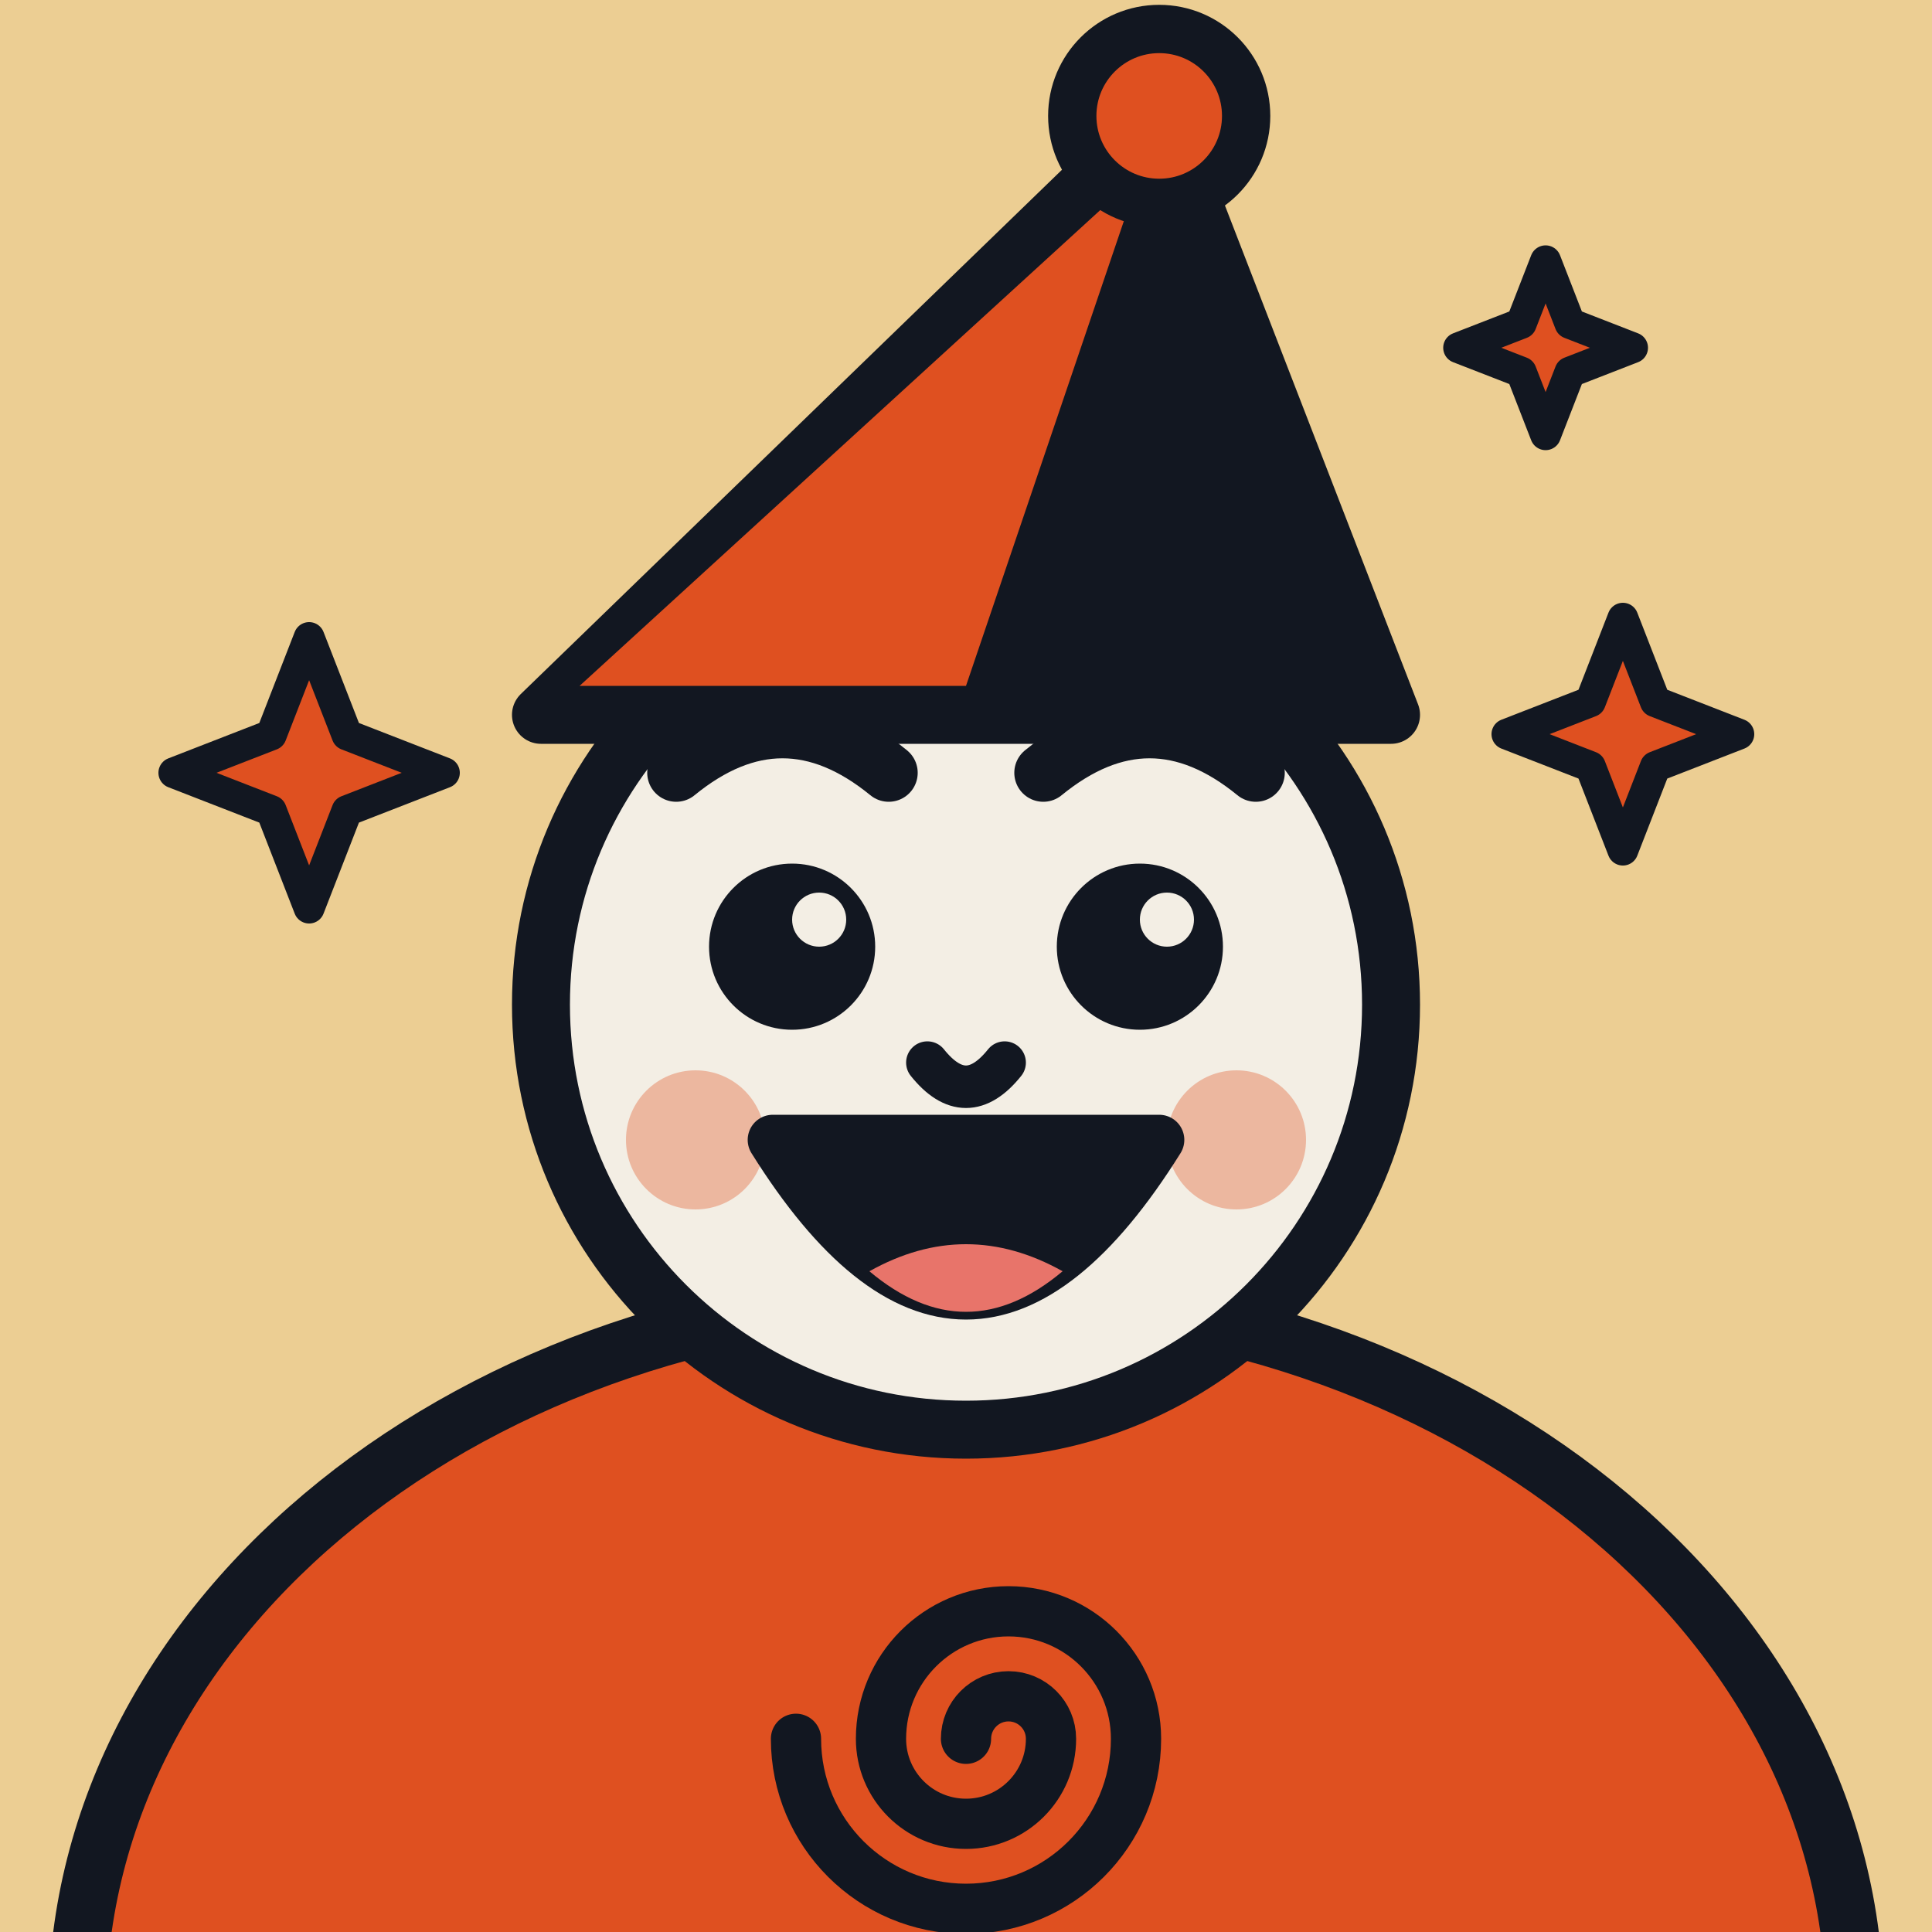
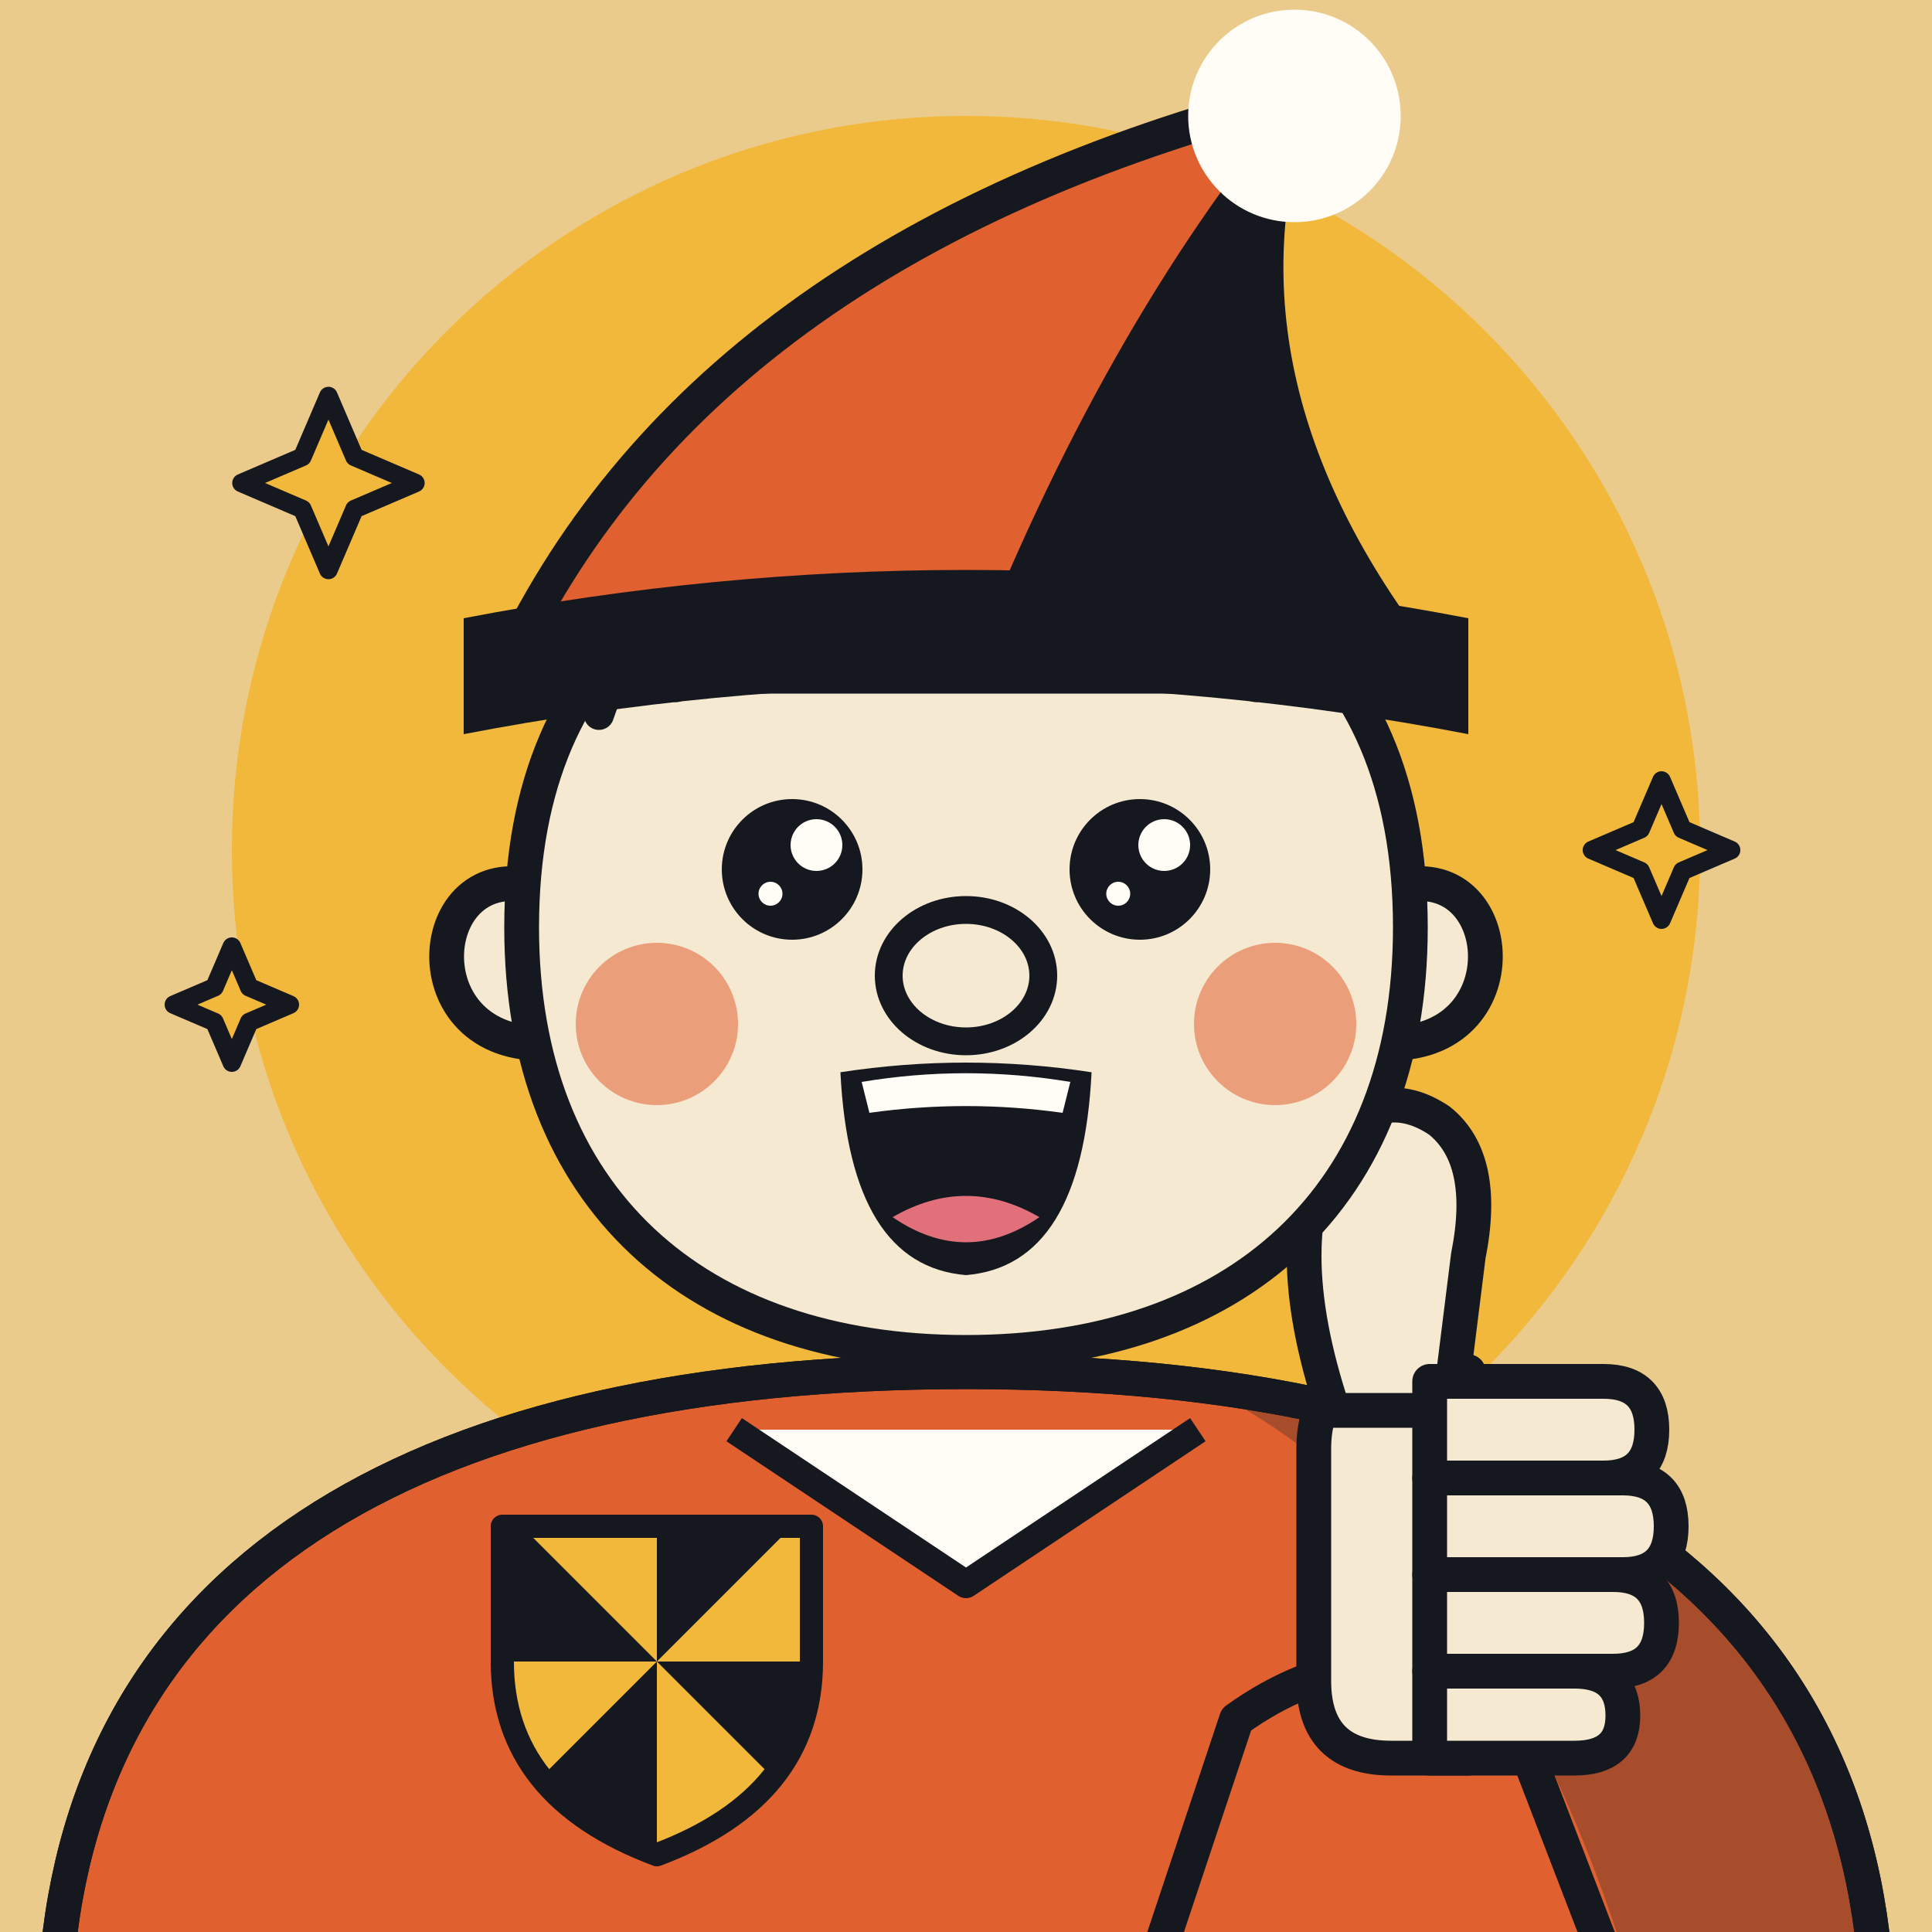
<svg xmlns="http://www.w3.org/2000/svg" viewBox="0 0 100 100">
-   <rect width="100" height="100" fill="#ECCE93" />
-   <ellipse cx="50" cy="104" rx="46" ry="37" fill="#DF5020" stroke="#121721" stroke-width="3" stroke-linecap="round" stroke-linejoin="round" />
-   <path d="M50 90a2.2 2.2 0 0 1 4.4 0a4.4 4.4 0 0 1-8.8 0a6.6 6.6 0 0 1 13.2 0a8.8 8.8 0 0 1-17.6 0" fill="none" stroke="#121721" stroke-width="2.6" stroke-linecap="round" stroke-linejoin="round" />
-   <circle cx="50" cy="52" r="22" fill="#F3EEE4" stroke="#121721" stroke-width="3" stroke-linecap="round" stroke-linejoin="round" />
-   <circle cx="36" cy="59" r="3.6" fill="#DF5020" opacity=".35" />
-   <circle cx="64" cy="59" r="3.6" fill="#DF5020" opacity=".35" />
-   <path d="M48 55q2 2.5 4 0" fill="none" stroke="#121721" stroke-width="2.2" stroke-linecap="round" stroke-linejoin="round" />
-   <path d="M28 37L72 37L60 6Z" fill="#121721" stroke="#121721" stroke-width="3" stroke-linecap="round" stroke-linejoin="round" />
-   <path d="M30 35.5L50 35.5L59 9Z" fill="#DF5020" />
-   <circle cx="60" cy="6" r="4.5" fill="#DF5020" stroke="#121721" stroke-width="2.5" stroke-linecap="round" stroke-linejoin="round" />
-   <circle cx="41" cy="49" r="4.3" fill="#121721" />
-   <circle cx="59" cy="49" r="4.3" fill="#121721" />
-   <circle cx="42.4" cy="47.6" r="1.4" fill="#F3EEE4" />
-   <circle cx="60.4" cy="47.6" r="1.4" fill="#F3EEE4" />
-   <path d="M35 40Q40.5 35.5 46 40" fill="none" stroke="#121721" stroke-width="3" stroke-linecap="round" stroke-linejoin="round" />
-   <path d="M54 40Q59.5 35.5 65 40" fill="none" stroke="#121721" stroke-width="3" stroke-linecap="round" stroke-linejoin="round" />
-   <path d="M40 59Q50 75 60 59Z" fill="#121721" stroke="#121721" stroke-width="2.6" stroke-linecap="round" stroke-linejoin="round" />
-   <path d="M45 65.8Q50 63 55 65.8Q50 70 45 65.8Z" fill="#E8746A" />
-   <path d="M16 33L17.96 38.04L23 40L17.96 41.96L16 47L14.04 41.96L9 40L14.04 38.04Z" fill="#DF5020" stroke="#121721" stroke-width="1.6" stroke-linecap="round" stroke-linejoin="round" />
-   <path d="M84 32L85.68 36.32L90 38L85.68 39.68L84 44L82.32 39.68L78 38L82.32 36.32Z" fill="#DF5020" stroke="#121721" stroke-width="1.6" stroke-linecap="round" stroke-linejoin="round" />
-   <path d="M80 13.5L81.26 16.74L84.5 18L81.26 19.26L80 22.5L78.74 19.26L75.5 18L78.74 16.74Z" fill="#DF5020" stroke="#121721" stroke-width="1.6" stroke-linecap="round" stroke-linejoin="round" />
+   <style>
+ .corps{transform-origin:50px 100px;animation:souffle 3.6s ease-in-out infinite}
+ .tete{animation:respire 3.6s ease-in-out infinite}
+ .oeil{transform-box:fill-box;transform-origin:center;animation:cligne 5s infinite}
+ .sourcil{animation:sourcil 5s ease-in-out infinite}
+ .chapeau{transform-origin:50px 34px;animation:balance 4.2s ease-in-out infinite}
+ .pouce{transform-origin:72px 73px;animation:pouce 2.8s ease-in-out infinite}
+ .carte{transform-origin:26px 86px;animation:carte 3.2s ease-in-out infinite}
+ .plume{transform-origin:31px 50px;animation:plume 2.3s ease-in-out infinite}
+ .etincelle{transform-box:fill-box;transform-origin:center;animation:scintille 1.8s ease-in-out infinite}
+ .livre{transform-origin:68px 90px;animation:livre 3.6s ease-in-out infinite}
+ .poing{transform-origin:82px 92px;animation:poing 2.6s ease-in-out infinite}
+ .battage{transform-origin:25px 88px;animation:battage 2.4s ease-in-out infinite}
+ .page{transform-origin:72px 82px;animation:page 3.4s ease-in-out infinite}
+ @keyframes souffle{0%,100%{transform:scaleY(1)}50%{transform:scaleY(1.018)}}
+ @keyframes respire{0%,100%{transform:translateY(0)}50%{transform:translateY(-1.1px)}}
+ @keyframes cligne{0%,91%,97%,100%{transform:scaleY(1)}94%{transform:scaleY(.08)}}
+ @keyframes sourcil{0%,80%,100%{transform:translateY(0)}86%,92%{transform:translateY(-1.4px)}}
+ @keyframes balance{0%,100%{transform:rotate(-1.8deg)}50%{transform:rotate(1.8deg)}}
+ @keyframes pouce{0%,62%,100%{transform:rotate(0)}74%{transform:rotate(-9deg)}86%{transform:rotate(3deg)}}
+ @keyframes carte{0%,100%{transform:rotate(-3deg)}50%{transform:rotate(4deg)}}
+ @keyframes plume{0%,100%{transform:rotate(-3.5deg)}50%{transform:rotate(3deg)}}
+ @keyframes livre{0%,100%{transform:translateY(0)}50%{transform:translateY(-1.2px)}}
+ @keyframes poing{0%,55%,100%{transform:rotate(0)}68%{transform:rotate(-7deg) translateY(-1.5px)}80%{transform:rotate(2deg)}90%{transform:rotate(-2deg)}}
+ @keyframes battage{0%,50%,100%{transform:translate(0,0) rotate(0)}62%{transform:translate(-1px,-7px) rotate(-10deg)}76%{transform:translate(1px,-2px) rotate(5deg)}88%{transform:translate(0,0) rotate(-1deg)}}
+ @keyframes page{0%,30%{transform:scaleX(1);opacity:1}62%,78%{transform:scaleX(-1);opacity:1}86%{transform:scaleX(-1);opacity:0}87%{transform:scaleX(1);opacity:0}100%{transform:scaleX(1);opacity:1}}
+ @keyframes scintille{0%,100%{transform:scale(.7) rotate(0);opacity:.75}50%{transform:scale(1.1) rotate(20deg);opacity:1}}
+ @media (prefers-reduced-motion:reduce){*{animation:none!important}}
+ </style>
+   <defs>
+     <clipPath id="giron-excited-body">
+       <path d="M3 101 C5 81 22 71 50 71 C78 71 95 81 97 101 Z" />
+     </clipPath>
+     <clipPath id="giron-excited-shield">
+       <path d="M26 79 H42 V86 Q42 93 34 96 Q26 93 26 86 Z" />
+     </clipPath>
+   </defs>
+   <rect width="100" height="100" fill="#EBCB8B" />
+   <circle cx="50" cy="44" r="38" fill="#F2B83B" />
+   <rect x="49" y="-6" width="2" height="12" fill="#F2B83B" transform="rotate(0 50 44) translate(0 -36)" />
+   <rect x="49" y="-6" width="2" height="12" fill="#F2B83B" transform="rotate(30 50 44) translate(0 -36)" />
+   <rect x="49" y="-6" width="2" height="12" fill="#F2B83B" transform="rotate(60 50 44) translate(0 -36)" />
+   <rect x="49" y="-6" width="2" height="12" fill="#F2B83B" transform="rotate(90 50 44) translate(0 -36)" />
+   <rect x="49" y="-6" width="2" height="12" fill="#F2B83B" transform="rotate(120 50 44) translate(0 -36)" />
+   <rect x="49" y="-6" width="2" height="12" fill="#F2B83B" transform="rotate(150 50 44) translate(0 -36)" />
+   <g class="corps">
+     <path d="M3 101 C5 81 22 71 50 71 C78 71 95 81 97 101 Z" fill="#E0612F" stroke="#16181F" stroke-width="1.80" stroke-linejoin="round" />
+     <path d="M26 79 H42 V86 Q42 93 34 96 Q26 93 26 86 Z" fill="#F2B83B" />
+     <g clip-path="url(#giron-excited-shield)">
+       <path d="M34 86 L48.0 86.0 L43.9 95.9 Z" fill="#16181F" />
+       <path d="M34 86 L34.0 100.0 L24.1 95.9 Z" fill="#16181F" />
+       <path d="M34 86 L20.0 86.0 L24.1 76.1 Z" fill="#16181F" />
+       <path d="M34 86 L34.0 72.0 L43.9 76.1 Z" fill="#16181F" />
+     </g>
+     <path d="M26 79 H42 V86 Q42 93 34 96 Q26 93 26 86 Z" fill="none" stroke="#16181F" stroke-width="1.20" stroke-linejoin="round" />
+     <g clip-path="url(#giron-excited-body)">
+       <path d="M58 70 Q76 76 84 101 L100 101 L100 70 Z" fill="#16181F" opacity=".28" />
+     </g>
+     <path d="M3 101 C5 81 22 71 50 71 C78 71 95 81 97 101 Z" fill="none" stroke="#16181F" stroke-width="1.80" stroke-linejoin="round" />
+     <path d="M38 74 L50 82 L62 74" fill="#FFFDF6" stroke="#16181F" stroke-width="1.44" stroke-linejoin="round" />
+     <path d="M60 101 L64 89 Q71 84 78 88 L83 101 Z" fill="#E0612F" stroke="#16181F" stroke-width="1.80" stroke-linejoin="round" />
+     <path d="M68 75 Q68 71 72 71 L76 71 L76 91 L72 91 Q68 91 68 87 Z" fill="#F6E9D2" stroke="#16181F" stroke-width="1.80" stroke-linejoin="round" />
+     <path d="M69 73 Q66 64 69 59 Q71.5 56 74.5 58 Q77 60 76 65 L75 73 Z" fill="#F6E9D2" stroke="#16181F" stroke-width="1.80" stroke-linejoin="round" class="pouce" />
+     <path d="M74 71.5 L83 71.5 Q85.5 71.5 85.5 74 Q85.5 76.5 83 76.5 L74 76.5 Z" fill="#F6E9D2" stroke="#16181F" stroke-width="1.80" stroke-linejoin="round" />
+     <path d="M74 76.5 L84 76.5 Q86.5 76.5 86.5 79 Q86.5 81.5 84 81.5 L74 81.5 Z" fill="#F6E9D2" stroke="#16181F" stroke-width="1.80" stroke-linejoin="round" />
+     <path d="M74 81.5 L83.5 81.5 Q86 81.5 86 84 Q86 86.5 83.5 86.5 L74 86.5 Z" fill="#F6E9D2" stroke="#16181F" stroke-width="1.80" stroke-linejoin="round" />
+     <path d="M74 86.5 L81.5 86.5 Q84 86.5 84 88.8 Q84 91 81.5 91 L74 91 Z" fill="#F6E9D2" stroke="#16181F" stroke-width="1.80" stroke-linejoin="round" />
+   </g>
+   <g class="tete">
+     <path d="M28 46 C22 44 21 54 28 54" fill="#F6E9D2" stroke="#16181F" stroke-width="1.80" stroke-linejoin="round" />
+     <path d="M72 46 C78 44 79 54 72 54" fill="#F6E9D2" stroke="#16181F" stroke-width="1.80" stroke-linejoin="round" />
+     <path d="M27 48 C27 33 37 27 50 27 C63 27 73 33 73 48 C73 62 64 70 50 70 C36 70 27 62 27 48 Z" fill="#F6E9D2" stroke="#16181F" stroke-width="1.80" stroke-linejoin="round" />
+     <path d="M31 37 C33 31 38 29 41 31 C42 28 46 28 47 30" fill="none" stroke="#16181F" stroke-width="1.56" stroke-linecap="round" />
+     <circle cx="34" cy="53" r="4.2" fill="#E0612F" opacity="0.55" />
+     <circle cx="66" cy="53" r="4.2" fill="#E0612F" opacity="0.55" />
+     <ellipse cx="50" cy="50.5" rx="4" ry="3.4" fill="#F6E9D2" stroke="#16181F" stroke-width="1.44" stroke-linejoin="round" />
+     <circle cx="41" cy="45" r="3.64" fill="#16181F" class="oeil" />
+     <circle cx="42.26" cy="43.74" r="1.34" fill="#FFFDF6" class="oeil" />
+     <circle cx="39.88" cy="46.26" r="0.62" fill="#FFFDF6" class="oeil" />
+     <circle cx="59" cy="45" r="3.64" fill="#16181F" class="oeil" />
+     <circle cx="60.26" cy="43.74" r="1.34" fill="#FFFDF6" class="oeil" />
+     <circle cx="57.88" cy="46.26" r="0.62" fill="#FFFDF6" class="oeil" />
+     <path d="M35 35.5 Q40 32 45 34.5" fill="none" stroke="#16181F" stroke-width="1.68" stroke-linecap="round" stroke-linejoin="round" class="sourcil" />
+     <path d="M65 35.5 Q60 32 55 34.5" fill="none" stroke="#16181F" stroke-width="1.68" stroke-linecap="round" stroke-linejoin="round" class="sourcil" />
+     <path d="M43.5 55.5 Q50 54.5 56.5 55.5 Q56 65.5 50 66 Q44 65.5 43.5 55.5 Z" fill="#16181F" />
+     <path d="M44.6 56 Q50 55.1 55.4 56 L55 57.6 Q50 56.9 45 57.6 Z" fill="#FFFDF6" />
+     <path d="M46.2 63 Q50 60.8 53.8 63 Q50 65.6 46.2 63 Z" fill="#E2707A" />
+     <g class="chapeau">
+       <path d="M26 35 Q36 13 67 5 Q62 20 74 35 Z" fill="#E0612F" stroke="#16181F" stroke-width="1.80" stroke-linejoin="round" />
+       <path d="M50 35 Q57 17 67 5 Q62 20 74 35 Z" fill="#16181F" />
+       <path d="M24 32 Q50 27 76 32 L76 38 Q50 33 24 38 Z" fill="#16181F" />
+       <circle cx="67" cy="6" r="5.5" fill="#FFFDF6" />
+     </g>
+   </g>
+   <path d="M17 20.5 L18.35 23.65 L21.5 25 L18.35 26.35 L17 29.5 L15.65 26.35 L12.5 25 L15.65 23.65 Z" fill="#F2B83B" stroke="#16181F" stroke-width="0.96" stroke-linejoin="round" class="etincelle" style="animation-delay:0s" />
+   <path d="M86 40.4 L87.08 42.92 L89.6 44 L87.08 45.08 L86 47.6 L84.92 45.08 L82.4 44 L84.92 42.92 Z" fill="#F2B83B" stroke="#16181F" stroke-width="0.96" stroke-linejoin="round" class="etincelle" style="animation-delay:0.5s" />
+   <path d="M12 49 L12.9 51.1 L15 52 L12.9 52.9 L12 55 L11.1 52.9 L9 52 L11.1 51.1 Z" fill="#F2B83B" stroke="#16181F" stroke-width="0.96" stroke-linejoin="round" class="etincelle" style="animation-delay:1s" />
</svg>
